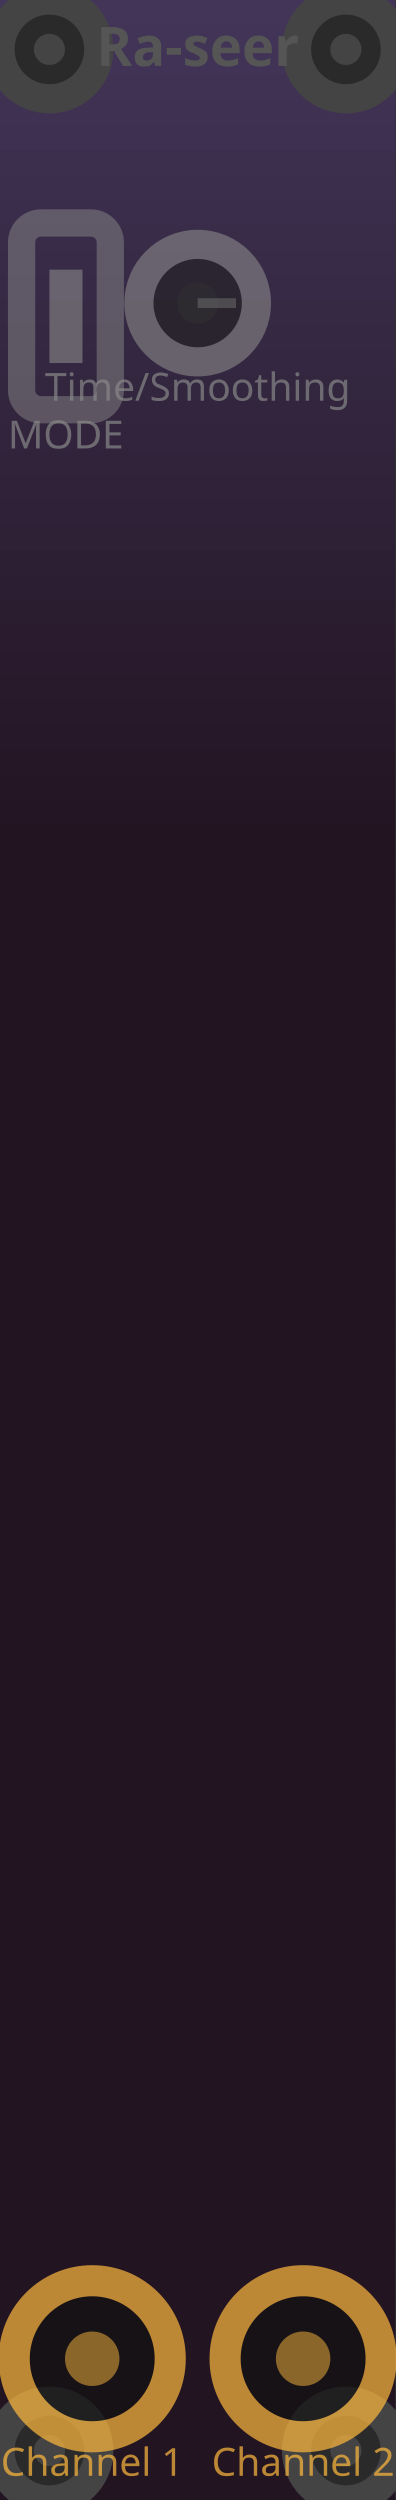
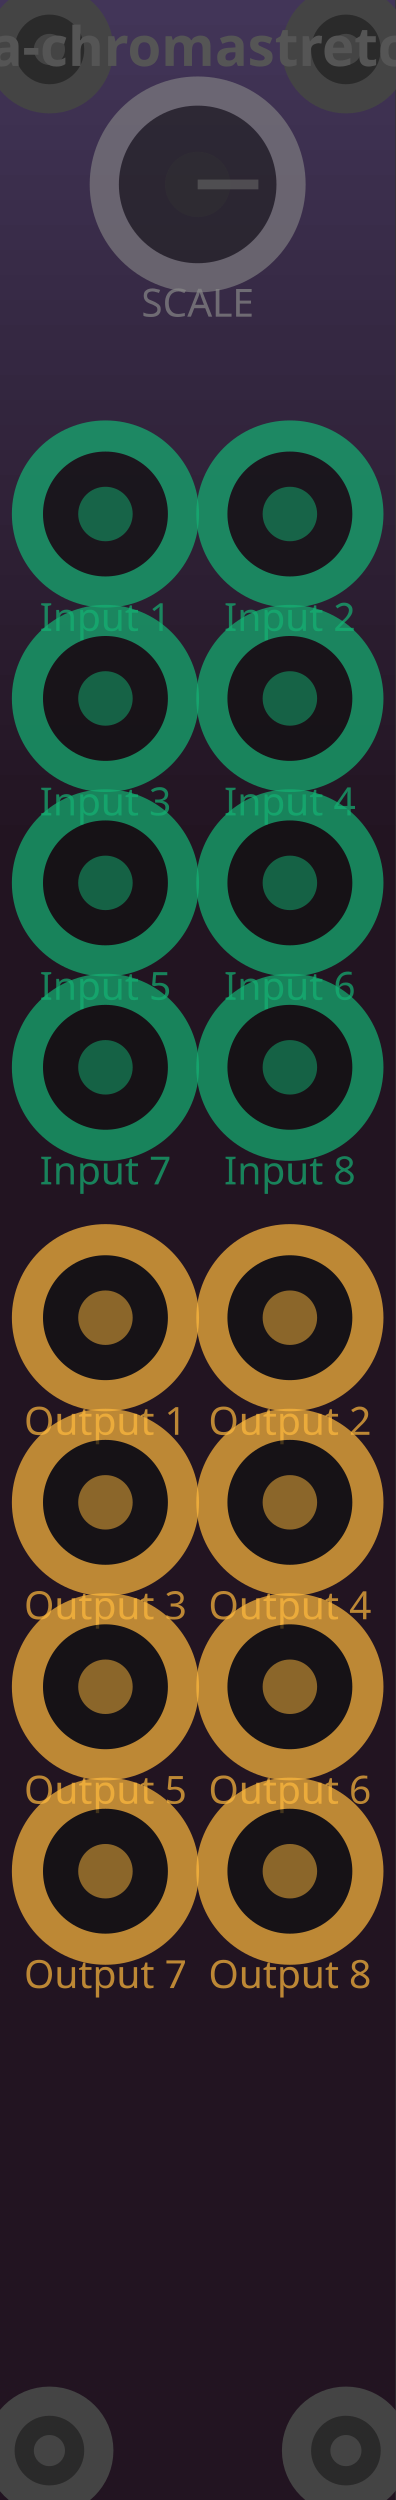
<svg xmlns="http://www.w3.org/2000/svg" viewBox="0 0 20.32 128.5" width="20.32mm" height="128.5mm">
  <rect x="0.3" y="0.3" width="19.72" height="127.9" fill="none" stroke="#333" stroke-width="1.5" />
  <rect x="0" y="0.000" width="20.32" height="1.295" fill="#423558" />
  <rect x="0" y="1.285" width="20.32" height="1.295" fill="#413456" />
  <rect x="0" y="2.570" width="20.32" height="1.295" fill="#403355" />
  <rect x="0" y="3.855" width="20.32" height="1.295" fill="#3f3253" />
  <rect x="0" y="5.140" width="20.32" height="1.295" fill="#3e3151" />
  <rect x="0" y="6.425" width="20.32" height="1.295" fill="#3d3050" />
  <rect x="0" y="7.710" width="20.32" height="1.295" fill="#3c2f4e" />
  <rect x="0" y="8.995" width="20.32" height="1.295" fill="#3b2e4c" />
  <rect x="0" y="10.280" width="20.32" height="1.295" fill="#3a2d4b" />
  <rect x="0" y="11.565" width="20.32" height="1.295" fill="#392c49" />
  <rect x="0" y="12.850" width="20.32" height="1.295" fill="#382b47" />
  <rect x="0" y="14.135" width="20.32" height="1.295" fill="#372a46" />
  <rect x="0" y="15.420" width="20.32" height="1.295" fill="#362944" />
  <rect x="0" y="16.705" width="20.32" height="1.295" fill="#352842" />
  <rect x="0" y="17.990" width="20.32" height="1.295" fill="#342741" />
  <rect x="0" y="19.275" width="20.32" height="1.295" fill="#33263f" />
  <rect x="0" y="20.560" width="20.32" height="1.295" fill="#32253d" />
  <rect x="0" y="21.845" width="20.32" height="1.295" fill="#32243c" />
  <rect x="0" y="23.130" width="20.32" height="1.295" fill="#31233a" />
  <rect x="0" y="24.415" width="20.32" height="1.295" fill="#302238" />
  <rect x="0" y="25.700" width="20.32" height="1.295" fill="#2f2137" />
  <rect x="0" y="26.985" width="20.32" height="1.295" fill="#2e2035" />
  <rect x="0" y="28.270" width="20.32" height="1.295" fill="#2d1f33" />
  <rect x="0" y="29.555" width="20.32" height="1.295" fill="#2c1e32" />
  <rect x="0" y="30.840" width="20.32" height="1.295" fill="#2b1d30" />
  <rect x="0" y="32.125" width="20.32" height="1.295" fill="#2a1c2e" />
  <rect x="0" y="33.410" width="20.32" height="1.295" fill="#291b2d" />
  <rect x="0" y="34.695" width="20.32" height="1.295" fill="#281a2b" />
  <rect x="0" y="35.980" width="20.32" height="1.295" fill="#271929" />
  <rect x="0" y="37.265" width="20.32" height="1.295" fill="#261828" />
  <rect x="0" y="38.550" width="20.32" height="1.295" fill="#251726" />
  <rect x="0" y="39.835" width="20.32" height="1.295" fill="#241624" />
  <rect x="0" y="41.120" width="20.32" height="1.295" fill="#231523" />
  <rect x="0" y="42.405" width="20.32" height="1.295" fill="#221421" />
  <rect x="0" y="43.690" width="20.32" height="1.295" fill="#221421" />
  <rect x="0" y="44.975" width="20.32" height="1.295" fill="#221421" />
  <rect x="0" y="46.260" width="20.32" height="1.295" fill="#221421" />
  <rect x="0" y="47.545" width="20.32" height="1.295" fill="#221421" />
  <rect x="0" y="48.830" width="20.32" height="1.295" fill="#221421" />
  <rect x="0" y="50.115" width="20.32" height="1.295" fill="#221421" />
  <rect x="0" y="51.400" width="20.32" height="1.295" fill="#221421" />
  <rect x="0" y="52.685" width="20.32" height="1.295" fill="#221421" />
  <rect x="0" y="53.970" width="20.32" height="1.295" fill="#221421" />
  <rect x="0" y="55.255" width="20.32" height="1.295" fill="#221421" />
  <rect x="0" y="56.540" width="20.32" height="1.295" fill="#221421" />
  <rect x="0" y="57.825" width="20.32" height="1.295" fill="#221421" />
  <rect x="0" y="59.110" width="20.32" height="1.295" fill="#221421" />
  <rect x="0" y="60.395" width="20.32" height="1.295" fill="#221421" />
  <rect x="0" y="61.680" width="20.32" height="1.295" fill="#221421" />
  <rect x="0" y="62.965" width="20.32" height="1.295" fill="#221421" />
  <rect x="0" y="64.250" width="20.32" height="1.295" fill="#221421" />
  <rect x="0" y="65.535" width="20.32" height="1.295" fill="#221421" />
  <rect x="0" y="66.820" width="20.32" height="1.295" fill="#221421" />
  <rect x="0" y="68.105" width="20.32" height="1.295" fill="#221421" />
  <rect x="0" y="69.390" width="20.32" height="1.295" fill="#221421" />
  <rect x="0" y="70.675" width="20.32" height="1.295" fill="#221421" />
  <rect x="0" y="71.960" width="20.32" height="1.295" fill="#221421" />
  <rect x="0" y="73.245" width="20.32" height="1.295" fill="#221421" />
  <rect x="0" y="74.530" width="20.32" height="1.295" fill="#221421" />
  <rect x="0" y="75.815" width="20.32" height="1.295" fill="#221421" />
  <rect x="0" y="77.100" width="20.32" height="1.295" fill="#221421" />
  <rect x="0" y="78.385" width="20.32" height="1.295" fill="#221421" />
  <rect x="0" y="79.670" width="20.32" height="1.295" fill="#221421" />
  <rect x="0" y="80.955" width="20.32" height="1.295" fill="#221421" />
  <rect x="0" y="82.240" width="20.32" height="1.295" fill="#221421" />
  <rect x="0" y="83.525" width="20.32" height="1.295" fill="#221421" />
  <rect x="0" y="84.810" width="20.32" height="1.295" fill="#221421" />
  <rect x="0" y="86.095" width="20.32" height="1.295" fill="#221421" />
  <rect x="0" y="87.380" width="20.32" height="1.295" fill="#221421" />
  <rect x="0" y="88.665" width="20.32" height="1.295" fill="#221421" />
  <rect x="0" y="89.950" width="20.32" height="1.295" fill="#221421" />
  <rect x="0" y="91.235" width="20.32" height="1.295" fill="#221421" />
  <rect x="0" y="92.520" width="20.32" height="1.295" fill="#221421" />
  <rect x="0" y="93.805" width="20.32" height="1.295" fill="#221421" />
  <rect x="0" y="95.090" width="20.32" height="1.295" fill="#221421" />
  <rect x="0" y="96.375" width="20.32" height="1.295" fill="#221421" />
  <rect x="0" y="97.660" width="20.32" height="1.295" fill="#221421" />
  <rect x="0" y="98.945" width="20.32" height="1.295" fill="#221421" />
  <rect x="0" y="100.230" width="20.32" height="1.295" fill="#221421" />
  <rect x="0" y="101.515" width="20.32" height="1.295" fill="#221421" />
  <rect x="0" y="102.800" width="20.32" height="1.295" fill="#221421" />
  <rect x="0" y="104.085" width="20.32" height="1.295" fill="#221421" />
  <rect x="0" y="105.370" width="20.32" height="1.295" fill="#221421" />
  <rect x="0" y="106.655" width="20.32" height="1.295" fill="#221421" />
  <rect x="0" y="107.940" width="20.32" height="1.295" fill="#221421" />
  <rect x="0" y="109.225" width="20.32" height="1.295" fill="#221421" />
  <rect x="0" y="110.510" width="20.32" height="1.295" fill="#221421" />
  <rect x="0" y="111.795" width="20.32" height="1.295" fill="#221421" />
  <rect x="0" y="113.080" width="20.32" height="1.295" fill="#221421" />
  <rect x="0" y="114.365" width="20.32" height="1.295" fill="#221421" />
  <rect x="0" y="115.650" width="20.32" height="1.295" fill="#221421" />
  <rect x="0" y="116.935" width="20.32" height="1.295" fill="#221421" />
  <rect x="0" y="118.220" width="20.32" height="1.295" fill="#221421" />
  <rect x="0" y="119.505" width="20.32" height="1.295" fill="#221421" />
  <rect x="0" y="120.790" width="20.32" height="1.295" fill="#221421" />
  <rect x="0" y="122.075" width="20.32" height="1.295" fill="#221421" />
  <rect x="0" y="123.360" width="20.32" height="1.295" fill="#221421" />
  <rect x="0" y="124.645" width="20.32" height="1.295" fill="#221421" />
  <rect x="0" y="125.930" width="20.32" height="1.295" fill="#221421" />
  <rect x="0" y="127.215" width="20.32" height="1.295" fill="#221421" />
  <circle cx="2.54" cy="2.54" r="2.54" fill="#2a2a2a" stroke="#444" stroke-width="1.5" />
  <circle cx="2.54" cy="2.54" r="0.8" fill="#444" />
  <circle cx="2.54" cy="125.96" r="2.54" fill="#2a2a2a" stroke="#444" stroke-width="1.5" />
  <circle cx="2.54" cy="125.96" r="0.8" fill="#444" />
  <circle cx="17.78" cy="2.54" r="2.54" fill="#2a2a2a" stroke="#444" stroke-width="1.5" />
  <circle cx="17.78" cy="2.54" r="0.8" fill="#444" />
  <circle cx="17.78" cy="125.96" r="2.54" fill="#2a2a2a" stroke="#444" stroke-width="1.5" />
  <circle cx="17.78" cy="125.96" r="0.8" fill="#444" />
-   <text x="10.16" y="3.39" fill="#555" font-family="sans-serif" font-size="2.8" text-anchor="middle" font-weight="bold">Ra-seer</text>
-   <circle cx="10.16" cy="15.58" r="3.02" fill="#222" stroke="#888" stroke-width="1.5" opacity="0.6" />
-   <circle cx="10.16" cy="15.58" r="1.06" fill="#333" opacity="0.4" />
-   <line x1="10.16" y1="15.58" x2="12.13" y2="15.58" stroke="#666" stroke-width="0.5" opacity="0.6" />
-   <text x="10.16" y="20.60" fill="#888" font-family="sans-serif" font-size="2.0" text-anchor="middle" opacity="0.7">Time/Smoothing</text>
-   <rect x="1.11" y="11.46" width="4.56" height="9.60" rx="1" fill="none" stroke="#888" stroke-width="1.4" opacity="0.5" />
-   <line x1="3.39" y1="18.66" x2="3.39" y2="13.86" stroke="#888" stroke-width="1.7" opacity="0.6" />
-   <text x="3.39" y="23.05" fill="#888" font-family="sans-serif" font-size="2.0" text-anchor="middle" opacity="0.7">MODE</text>
-   <circle cx="4.74" cy="121.24" r="4.01" fill="#111" stroke="#FFB93D" stroke-width="1.6" opacity="0.7" />
-   <circle cx="4.74" cy="121.24" r="1.40" fill="#FFB93D" opacity="0.5" />
-   <text x="4.74" y="127.26" fill="#FFB93D" font-family="sans-serif" font-size="2.0" text-anchor="middle" opacity="0.7">Channel 1</text>
-   <circle cx="15.58" cy="121.24" r="4.01" fill="#111" stroke="#FFB93D" stroke-width="1.6" opacity="0.7" />
-   <circle cx="15.58" cy="121.24" r="1.40" fill="#FFB93D" opacity="0.5" />
-   <text x="15.58" y="127.26" fill="#FFB93D" font-family="sans-serif" font-size="2.0" text-anchor="middle" opacity="0.7">Channel 2</text>
+   <text x="10.16" y="3.39" fill="#555" font-family="sans-serif" font-size="2.8" text-anchor="middle" font-weight="bold">Ra-chromastretch</text>
+   <circle cx="10.16" cy="9.48" r="4.80" fill="#222" stroke="#888" stroke-width="1.5" opacity="0.6" />
+   <circle cx="10.16" cy="9.48" r="1.68" fill="#333" opacity="0.4" />
+   <line x1="10.16" y1="9.48" x2="13.28" y2="9.48" stroke="#666" stroke-width="0.5" opacity="0.6" />
+   <text x="10.16" y="16.28" fill="#888" font-family="sans-serif" font-size="2.0" text-anchor="middle" opacity="0.7">SCALE</text>
+   <circle cx="5.42" cy="26.42" r="4.01" fill="#111" stroke="#14B274" stroke-width="1.6" opacity="0.7" />
+   <circle cx="5.42" cy="26.42" r="1.40" fill="#14B274" opacity="0.5" />
+   <text x="5.42" y="32.43" fill="#14B274" font-family="sans-serif" font-size="2.0" text-anchor="middle" opacity="0.7">Input 1</text>
+   <circle cx="14.90" cy="26.42" r="4.01" fill="#111" stroke="#14B274" stroke-width="1.6" opacity="0.7" />
+   <circle cx="14.90" cy="26.42" r="1.40" fill="#14B274" opacity="0.5" />
+   <text x="14.90" y="32.43" fill="#14B274" font-family="sans-serif" font-size="2.0" text-anchor="middle" opacity="0.7">Input 2</text>
+   <circle cx="5.42" cy="35.90" r="4.01" fill="#111" stroke="#14B274" stroke-width="1.6" opacity="0.7" />
+   <circle cx="5.42" cy="35.90" r="1.40" fill="#14B274" opacity="0.5" />
+   <text x="5.42" y="41.91" fill="#14B274" font-family="sans-serif" font-size="2.0" text-anchor="middle" opacity="0.7">Input 3</text>
+   <circle cx="14.90" cy="35.90" r="4.01" fill="#111" stroke="#14B274" stroke-width="1.6" opacity="0.7" />
+   <circle cx="14.90" cy="35.90" r="1.40" fill="#14B274" opacity="0.5" />
+   <text x="14.90" y="41.91" fill="#14B274" font-family="sans-serif" font-size="2.0" text-anchor="middle" opacity="0.7">Input 4</text>
+   <circle cx="5.42" cy="45.38" r="4.01" fill="#111" stroke="#14B274" stroke-width="1.6" opacity="0.7" />
+   <circle cx="5.42" cy="45.38" r="1.40" fill="#14B274" opacity="0.5" />
+   <text x="5.42" y="51.39" fill="#14B274" font-family="sans-serif" font-size="2.0" text-anchor="middle" opacity="0.7">Input 5</text>
+   <circle cx="14.90" cy="45.38" r="4.01" fill="#111" stroke="#14B274" stroke-width="1.6" opacity="0.7" />
+   <circle cx="14.90" cy="45.38" r="1.40" fill="#14B274" opacity="0.5" />
+   <text x="14.90" y="51.39" fill="#14B274" font-family="sans-serif" font-size="2.0" text-anchor="middle" opacity="0.7">Input 6</text>
+   <circle cx="5.42" cy="54.86" r="4.01" fill="#111" stroke="#14B274" stroke-width="1.6" opacity="0.7" />
+   <circle cx="5.42" cy="54.86" r="1.40" fill="#14B274" opacity="0.5" />
+   <text x="5.42" y="60.88" fill="#14B274" font-family="sans-serif" font-size="2.0" text-anchor="middle" opacity="0.7">Input 7</text>
+   <circle cx="14.90" cy="54.86" r="4.01" fill="#111" stroke="#14B274" stroke-width="1.6" opacity="0.7" />
+   <circle cx="14.90" cy="54.86" r="1.40" fill="#14B274" opacity="0.5" />
+   <text x="14.90" y="60.88" fill="#14B274" font-family="sans-serif" font-size="2.0" text-anchor="middle" opacity="0.7">Input 8</text>
+   <circle cx="5.42" cy="67.73" r="4.01" fill="#111" stroke="#FFB93D" stroke-width="1.6" opacity="0.7" />
+   <circle cx="5.42" cy="67.73" r="1.40" fill="#FFB93D" opacity="0.5" />
+   <text x="5.42" y="73.75" fill="#FFB93D" font-family="sans-serif" font-size="2.0" text-anchor="middle" opacity="0.7">Output 1</text>
+   <circle cx="14.90" cy="67.73" r="4.01" fill="#111" stroke="#FFB93D" stroke-width="1.6" opacity="0.7" />
+   <circle cx="14.90" cy="67.73" r="1.40" fill="#FFB93D" opacity="0.5" />
+   <text x="14.90" y="73.75" fill="#FFB93D" font-family="sans-serif" font-size="2.0" text-anchor="middle" opacity="0.7">Output 2</text>
+   <circle cx="5.42" cy="77.22" r="4.01" fill="#111" stroke="#FFB93D" stroke-width="1.6" opacity="0.7" />
+   <circle cx="5.42" cy="77.22" r="1.40" fill="#FFB93D" opacity="0.5" />
+   <text x="5.42" y="83.23" fill="#FFB93D" font-family="sans-serif" font-size="2.0" text-anchor="middle" opacity="0.7">Output 3</text>
+   <circle cx="14.90" cy="77.22" r="4.01" fill="#111" stroke="#FFB93D" stroke-width="1.6" opacity="0.7" />
+   <circle cx="14.90" cy="77.22" r="1.40" fill="#FFB93D" opacity="0.5" />
+   <text x="14.90" y="83.23" fill="#FFB93D" font-family="sans-serif" font-size="2.0" text-anchor="middle" opacity="0.7">Output 4</text>
+   <circle cx="5.42" cy="86.70" r="4.01" fill="#111" stroke="#FFB93D" stroke-width="1.6" opacity="0.7" />
+   <circle cx="5.42" cy="86.70" r="1.40" fill="#FFB93D" opacity="0.5" />
+   <text x="5.42" y="92.71" fill="#FFB93D" font-family="sans-serif" font-size="2.0" text-anchor="middle" opacity="0.7">Output 5</text>
+   <circle cx="14.90" cy="86.70" r="4.01" fill="#111" stroke="#FFB93D" stroke-width="1.6" opacity="0.7" />
+   <circle cx="14.90" cy="86.70" r="1.40" fill="#FFB93D" opacity="0.5" />
+   <text x="14.90" y="92.71" fill="#FFB93D" font-family="sans-serif" font-size="2.0" text-anchor="middle" opacity="0.7">Output 6</text>
+   <circle cx="5.42" cy="96.18" r="4.01" fill="#111" stroke="#FFB93D" stroke-width="1.6" opacity="0.7" />
+   <circle cx="5.42" cy="96.18" r="1.40" fill="#FFB93D" opacity="0.5" />
+   <text x="5.42" y="102.19" fill="#FFB93D" font-family="sans-serif" font-size="2.0" text-anchor="middle" opacity="0.7">Output 7</text>
+   <circle cx="14.90" cy="96.18" r="4.01" fill="#111" stroke="#FFB93D" stroke-width="1.6" opacity="0.7" />
+   <circle cx="14.90" cy="96.18" r="1.40" fill="#FFB93D" opacity="0.5" />
+   <text x="14.90" y="102.19" fill="#FFB93D" font-family="sans-serif" font-size="2.0" text-anchor="middle" opacity="0.7">Output 8</text>
</svg>
